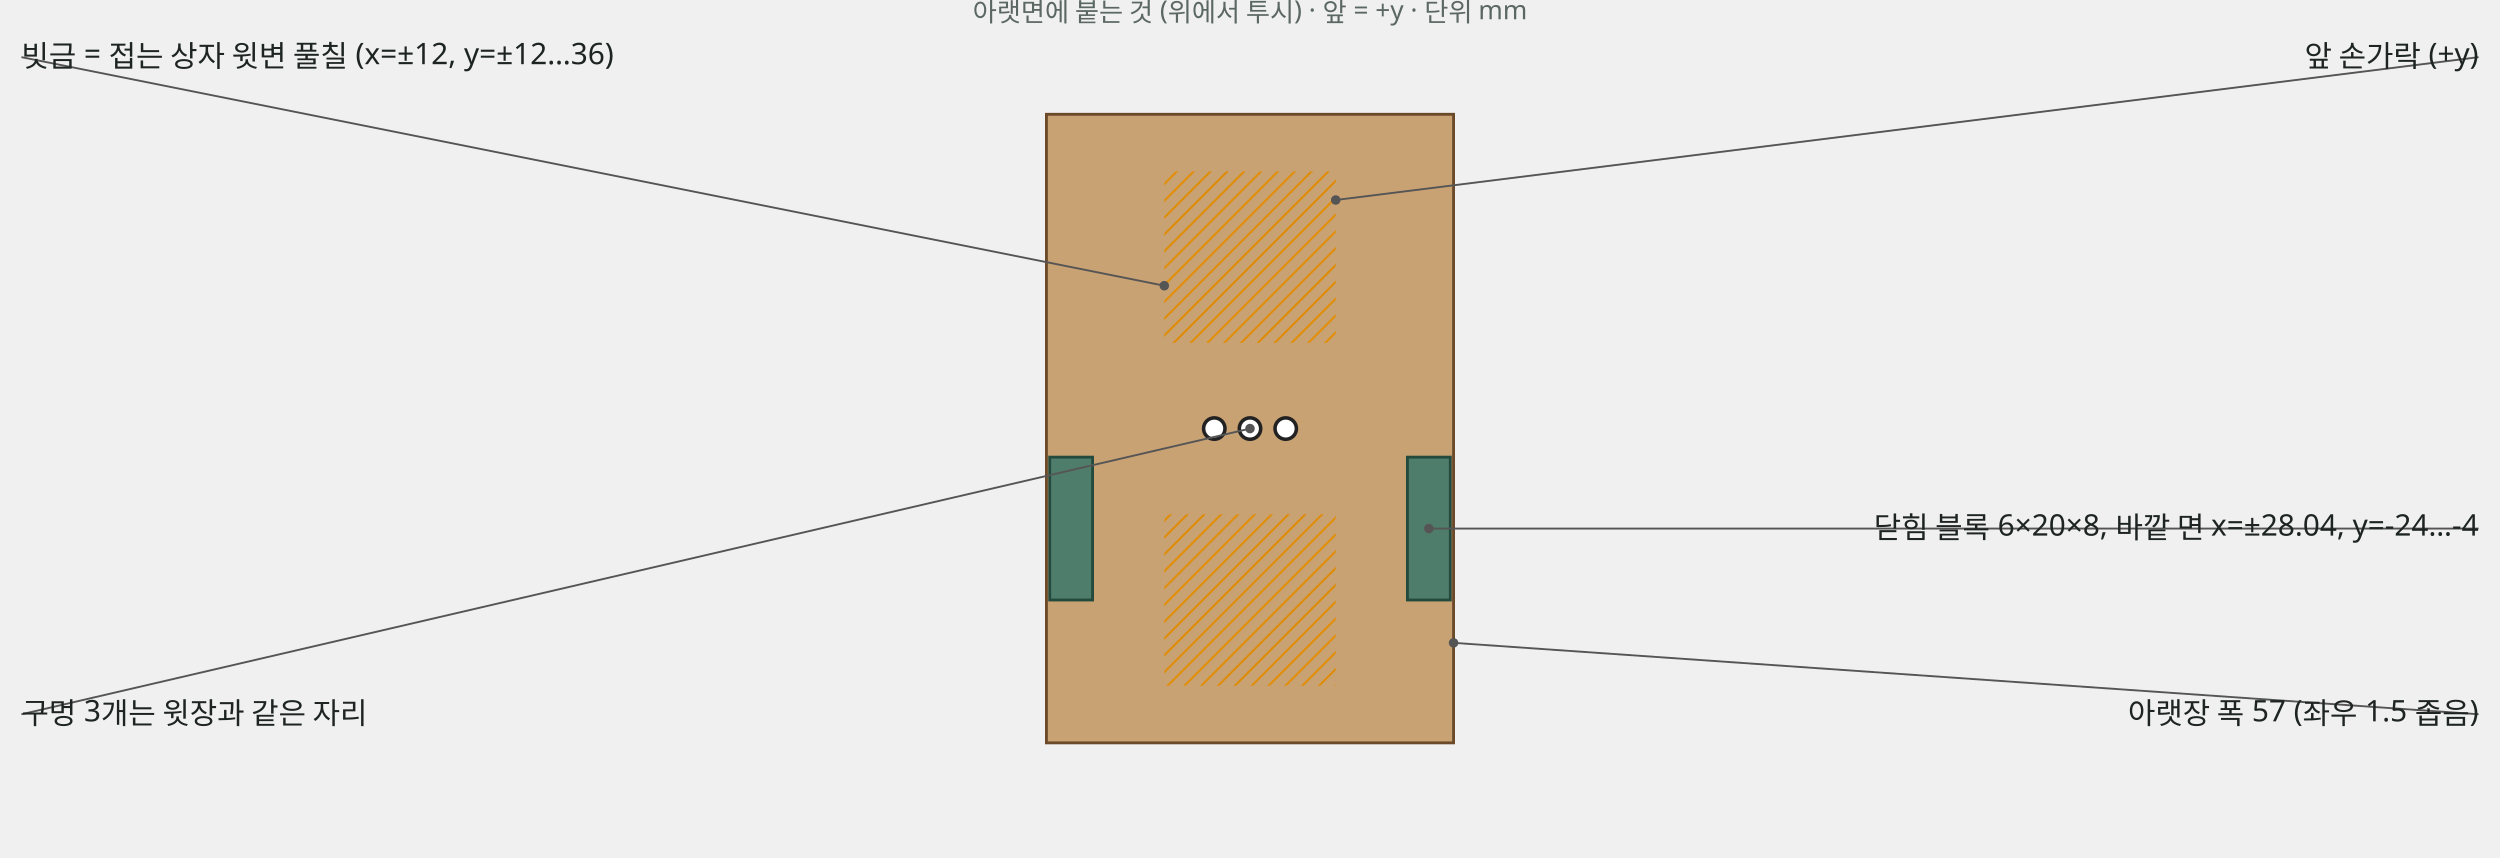
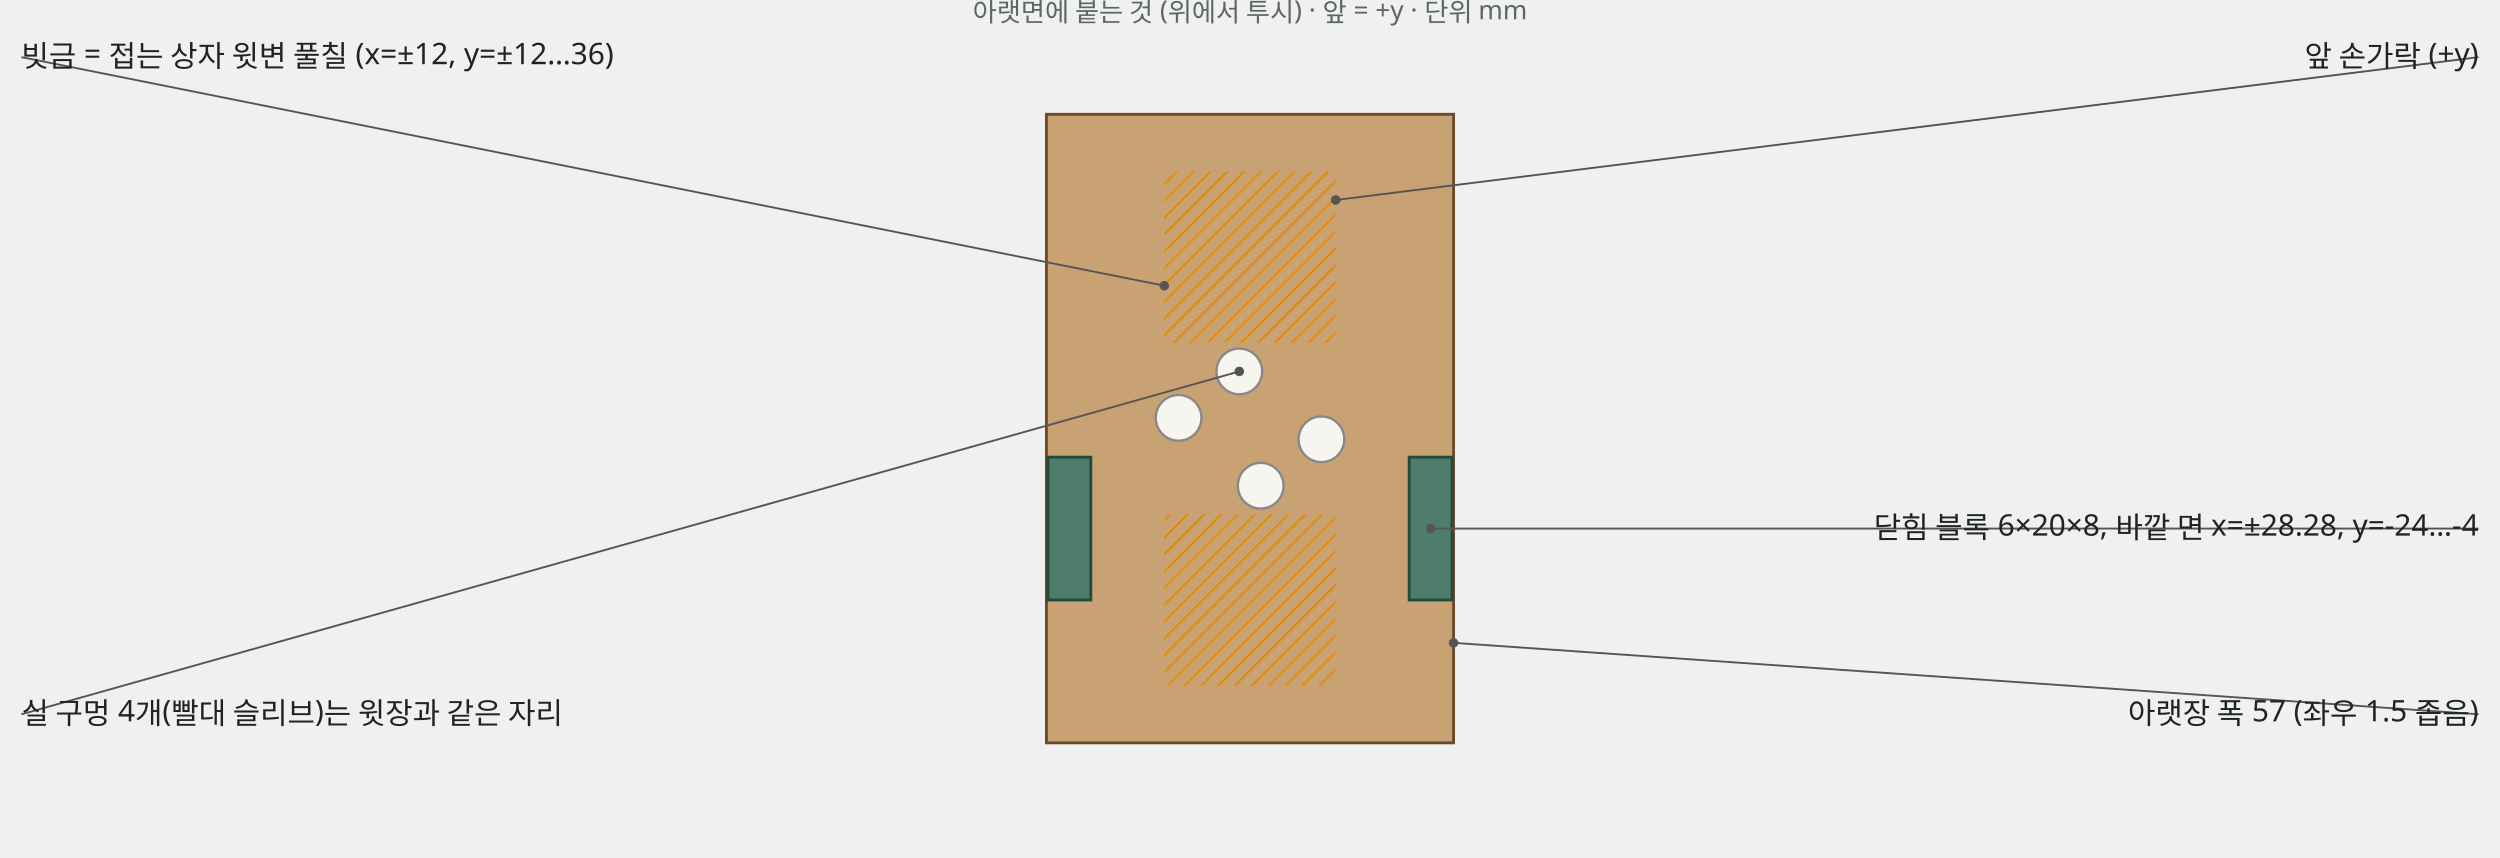
<svg xmlns="http://www.w3.org/2000/svg" class="dg" viewBox="0 0 1050 360" role="img" aria-label="B6P 손바닥 아랫면">
  <style>
.dg .board{fill:#d8b48a;stroke:#6b4a2a;stroke-width:1.2}
.dg .board2{fill:#c9a274;stroke:#6b4a2a;stroke-width:1.2}
.dg .ghost{fill:none;stroke:#8a7a68;stroke-width:1;stroke-dasharray:5 4}
.dg .flank{fill:#f3dfbd;stroke:#9a7a4a;stroke-width:1.2}
.dg .flankg{fill:none;stroke:#b09a7a;stroke-width:1;stroke-dasharray:5 4}
.dg .drum{fill:#a87a4c;stroke:#5a3d22;stroke-width:1.2}
.dg .groove{fill:none;stroke:#3d2714;stroke-width:1;stroke-dasharray:3 3}
.dg .straw{fill:#f7f5f0;stroke:#888;stroke-width:1}
.dg .string{fill:none;stroke:#1b3a6b;stroke-width:2.2}
.dg .tendon{fill:none;stroke:#7d3c98;stroke-width:2.4}
.dg .rubber{fill:none;stroke:#e4572e;stroke-width:2}
.dg .stop{fill:#4f7d6c;stroke:#244a3d;stroke-width:1.2}
.dg .nail{fill:#8a6a45;stroke:#4a3520;stroke-width:1.2}
.dg .pad{fill:#333}
.dg .obj{fill:#8f9cad;stroke:#4d5866;stroke-width:1.2}
.dg .floor{stroke:#2f6b5b;stroke-width:3}
.dg .pivot{fill:#fff;stroke:#222;stroke-width:1.5}
.dg .lead{fill:none;stroke:#555;stroke-width:.8}
.dg .dot{fill:#555}
.dg .glue{fill:url(#hatch);stroke:none}
.dg text{font-family:"IBM Plex Sans KR","WenQuanYi Zen Hei","Apple SD Gothic Neo","Malgun Gothic",sans-serif}
.dg .lbl{font-size:12.5px;fill:#1d2422}
.dg .note{font-size:11px;fill:#5b6763}
.dg .hd{font-size:15px;font-weight:700;fill:#1d2422}
.dg .dim{font-size:11px;fill:#244a3d;font-family:"IBM Plex Mono",monospace}
</style>
  <defs>
    <pattern id="hatch" width="5" height="5" patternUnits="userSpaceOnUse" patternTransform="rotate(45)">
      <path d="M0 0V5" stroke="#e08a00" stroke-width="1.6" />
    </pattern>
  </defs>
  <polygon class="board2" points="439.5,312 610.5,312 610.5,48 439.5,48" />
  <polygon class="glue" points="489,144 561,144 561,72 489,72" />
  <polygon class="glue" points="489,216 561,216 561,288 489,288" />
-   <circle class="pivot" cx="540" cy="180" r="4.5" />
-   <circle class="pivot" cx="510" cy="180" r="4.5" />
-   <circle class="pivot" cx="525" cy="180" r="4.5" />
-   <polygon class="stop" points="591.12,252 609.12,252 609.12,192 591.12,192" />
-   <polygon class="stop" points="458.88,252 440.88,252 440.88,192 458.88,192" />
+   <circle class="straw" cx="495" cy="175.5" r="9.6" />
+   <circle class="straw" cx="529.5" cy="204" r="9.6" />
+   <circle class="straw" cx="555" cy="184.5" r="9.6" />
+   <circle class="straw" cx="520.5" cy="156" r="9.6" />
+   <polygon class="stop" points="591.85,252 609.85,252 609.85,192 591.85,192" />
+   <polygon class="stop" points="458.15,252 440.15,252 440.15,192 458.15,192" />
  <polyline class="lead" points="9,24 489,120" />
  <circle class="dot" cx="489" cy="120" r="2" />
  <text class="lbl" x="9" y="28" text-anchor="start">빗금 = 접는 상자 윗변 풀칠 (x=±12, y=±12…36)</text>
  <polyline class="lead" points="1041,24 561,84" />
  <circle class="dot" cx="561" cy="84" r="2" />
  <text class="lbl" x="1041" y="28" text-anchor="end">앞 손가락 (+y)</text>
-   <polyline class="lead" points="1041,222 600.12,222" />
-   <circle class="dot" cx="600.12" cy="222" r="2" />
-   <text class="lbl" x="1041" y="226" text-anchor="end">닫힘 블록 6×20×8, 바깥 면 x=±28.04, y=-24…-4</text>
-   <polyline class="lead" points="9,300 525,180" />
-   <circle class="dot" cx="525" cy="180" r="2" />
-   <text class="lbl" x="9" y="304" text-anchor="start">구멍 3개는 윗장과 같은 자리</text>
+   <polyline class="lead" points="1041,222 600.85,222" />
+   <circle class="dot" cx="600.85" cy="222" r="2" />
+   <text class="lbl" x="1041" y="226" text-anchor="end">닫힘 블록 6×20×8, 바깥 면 x=±28.28, y=-24…-4</text>
+   <polyline class="lead" points="9,300 520.5,156" />
+   <circle class="dot" cx="520.5" cy="156" r="2" />
+   <text class="lbl" x="9" y="304" text-anchor="start">실 구멍 4개(빨대 슬리브)는 윗장과 같은 자리</text>
  <polyline class="lead" points="1041,300 610.5,270" />
  <circle class="dot" cx="610.5" cy="270" r="2" />
  <text class="lbl" x="1041" y="304" text-anchor="end">아랫장 폭 57 (좌우 1.5 좁음)</text>
  <text class="note" x="525" y="9" text-anchor="middle">아랫면에 붙는 것 (위에서 투시) · 앞 = +y · 단위 mm</text>
</svg>
